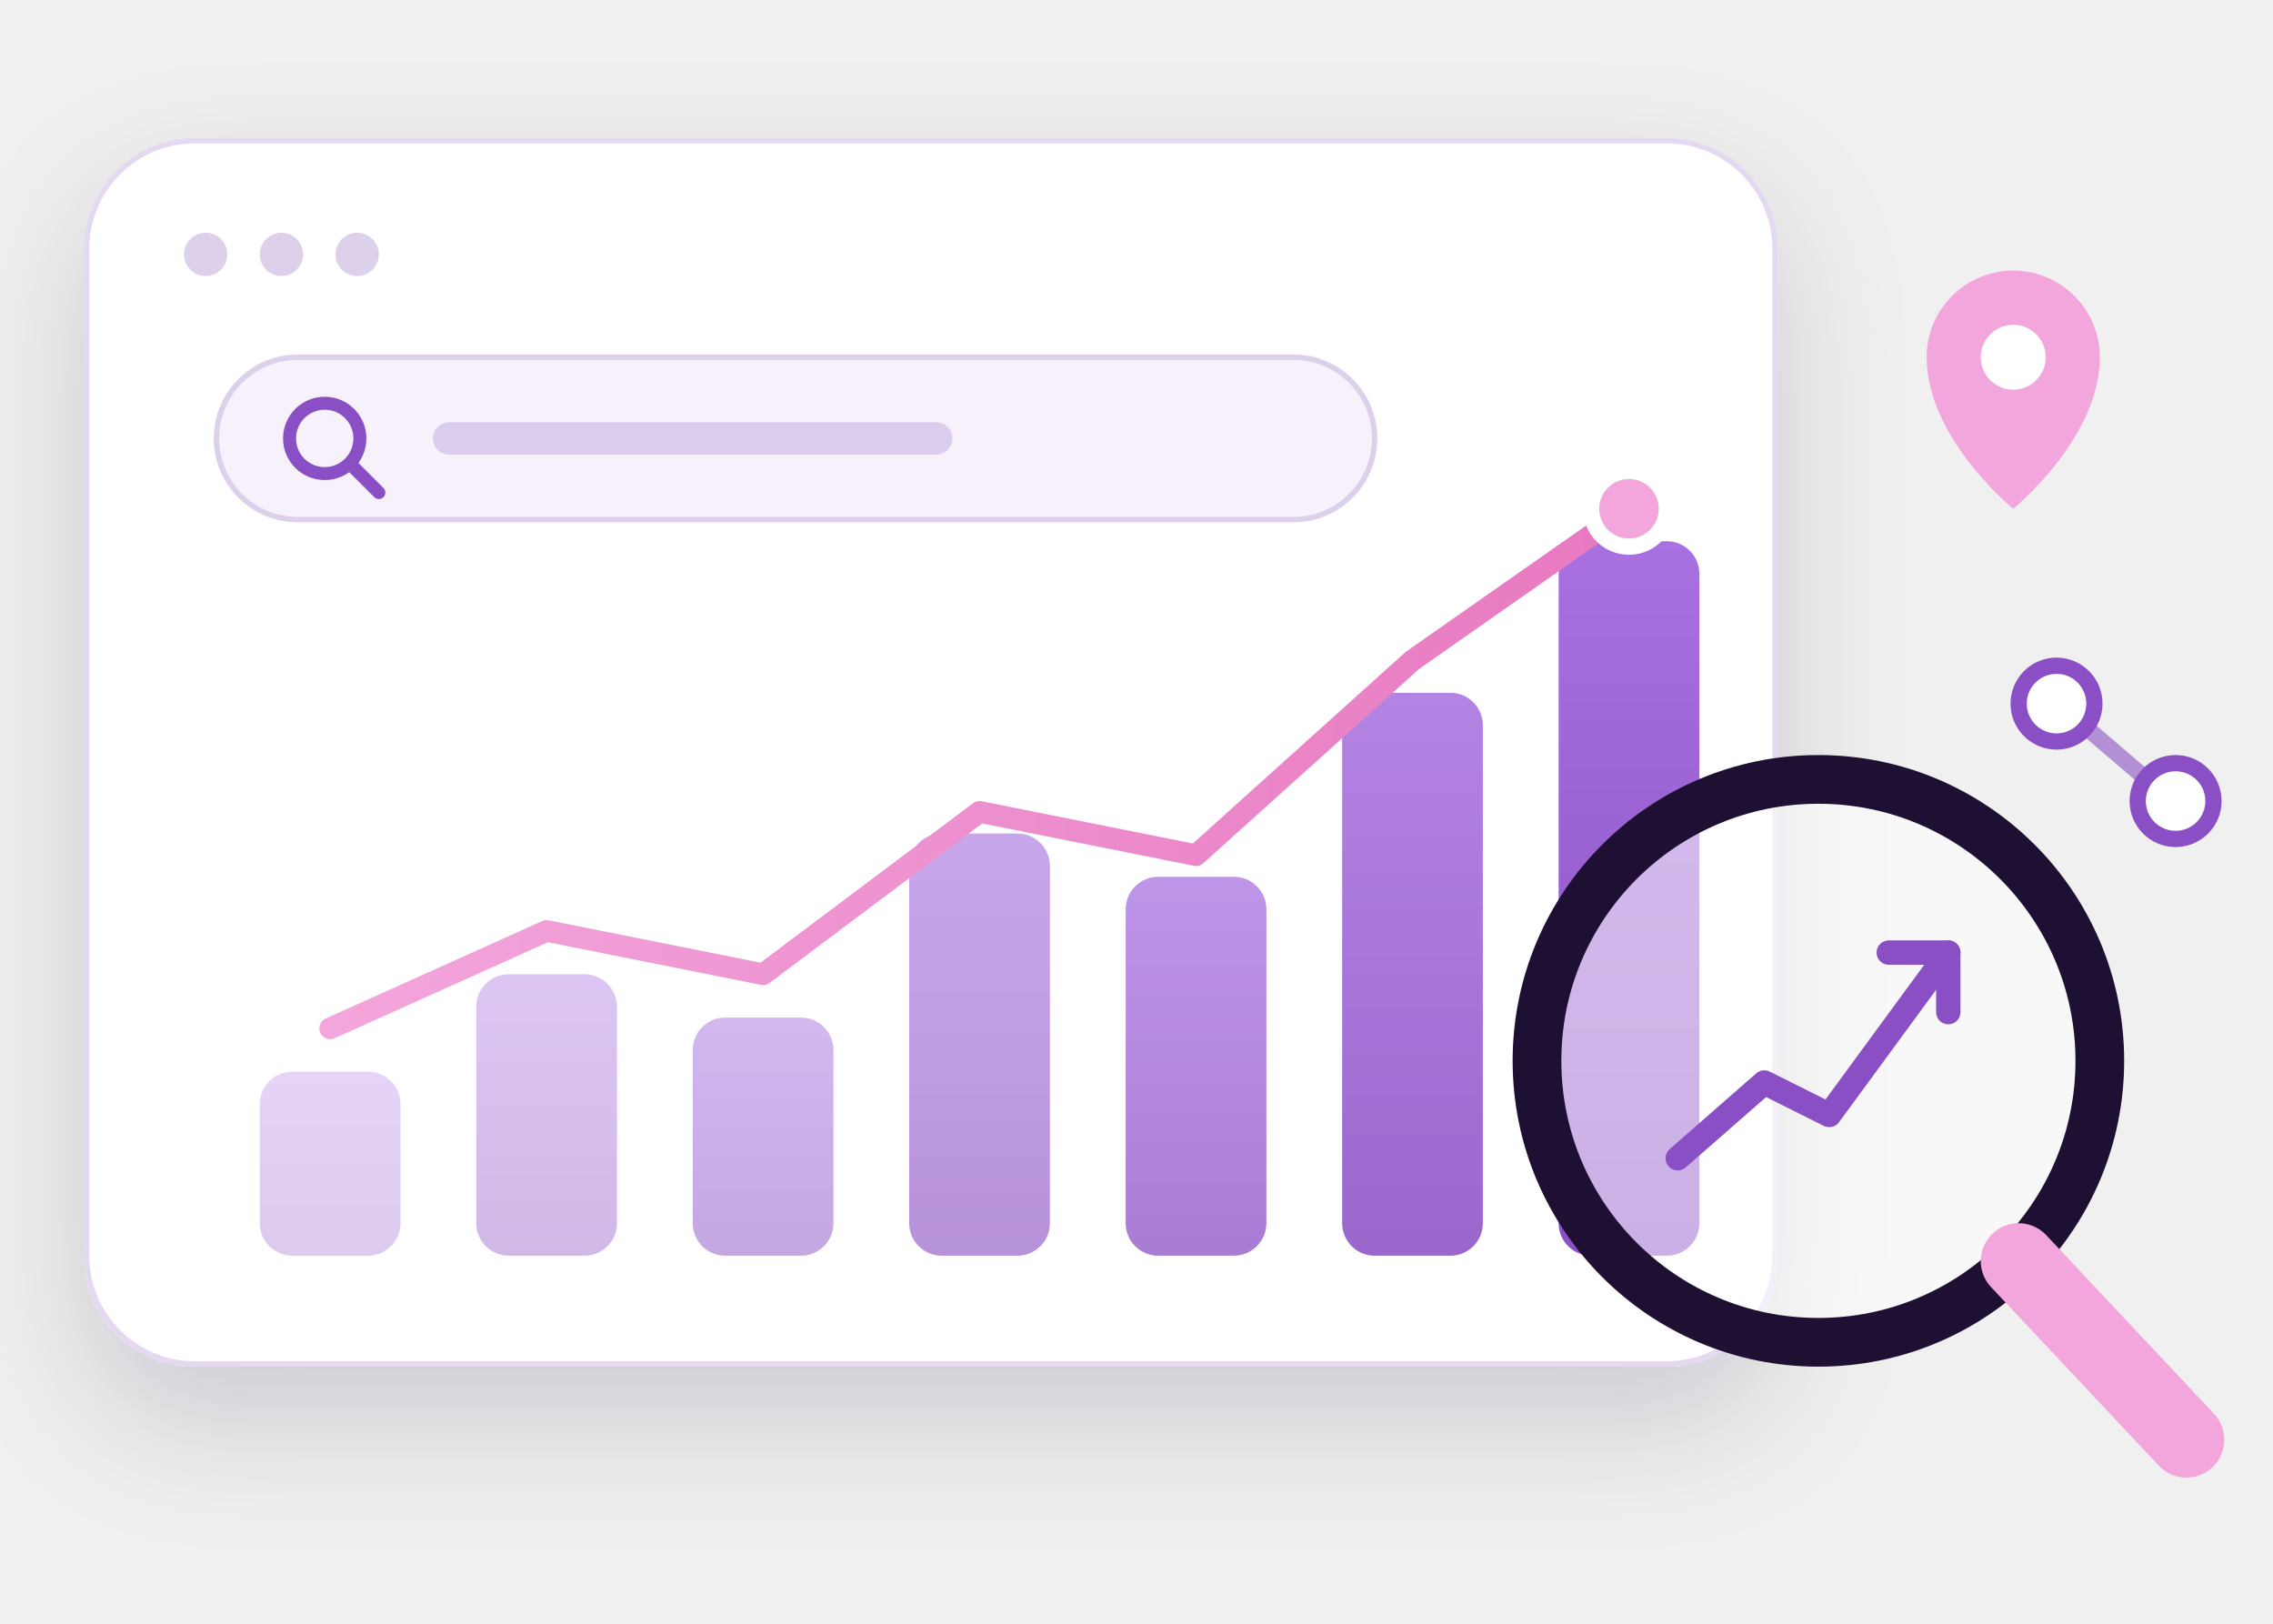
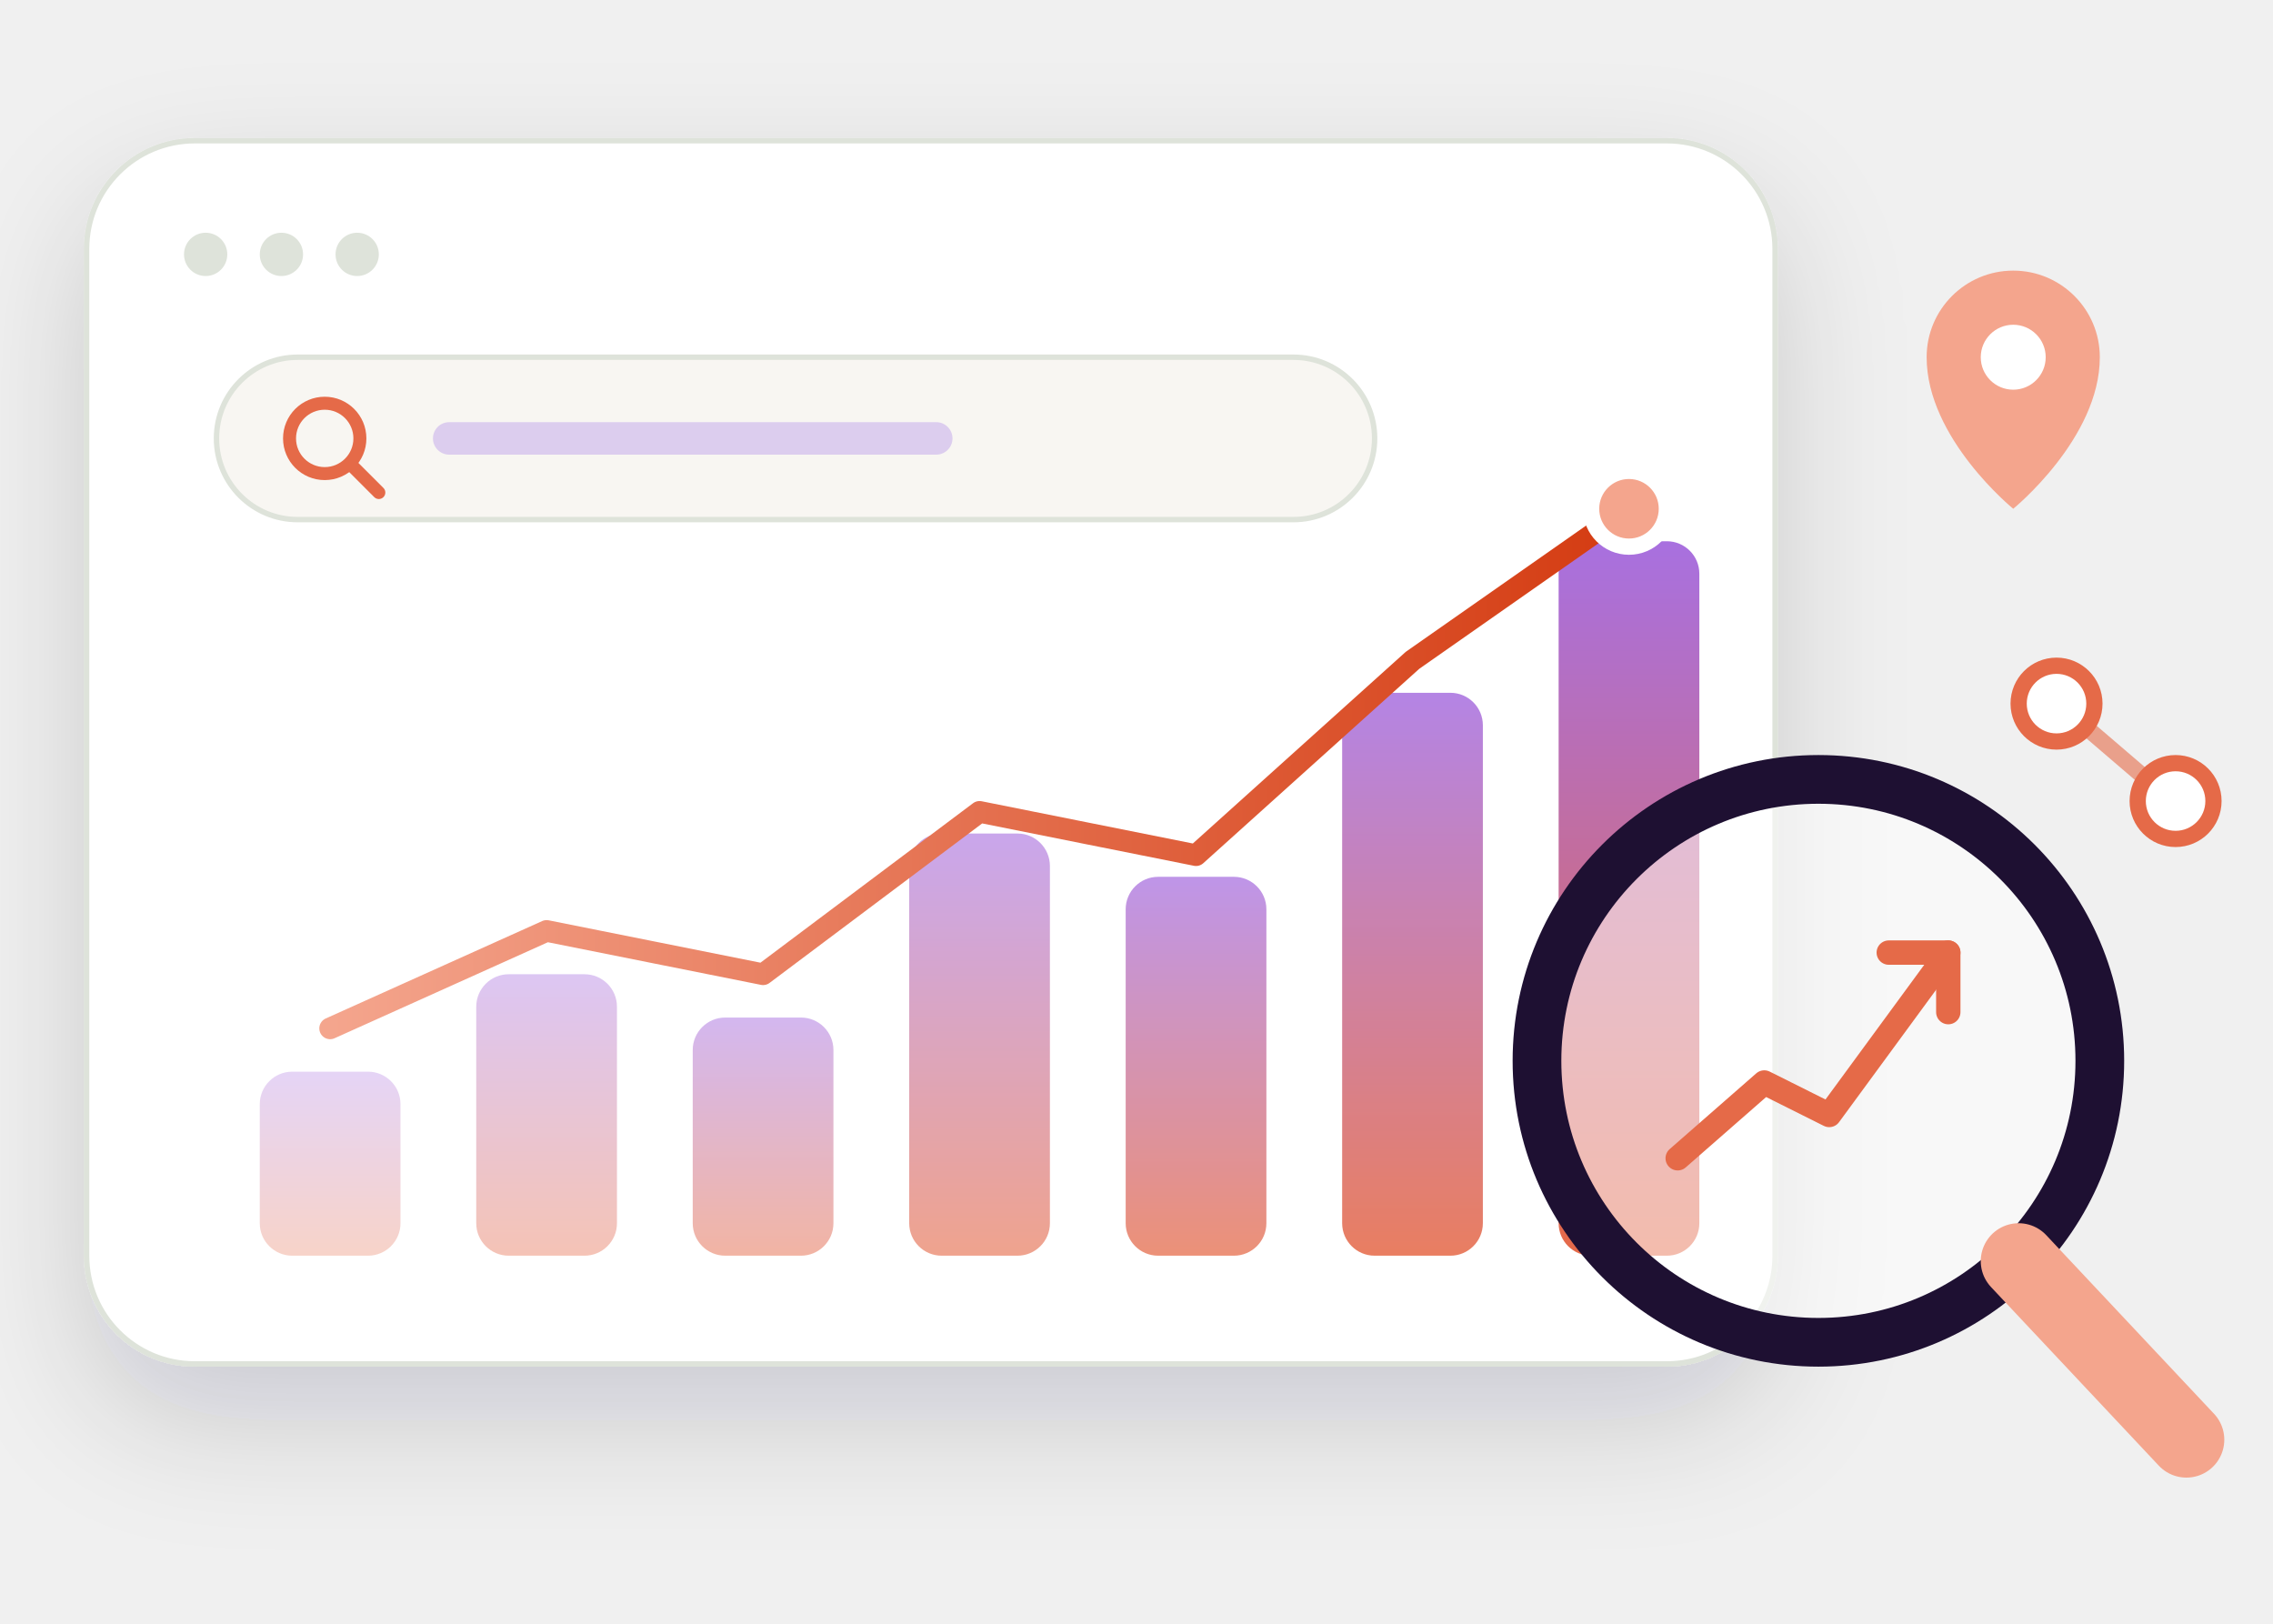
<svg xmlns="http://www.w3.org/2000/svg" viewBox="0 0 420 300" fill="none">
  <defs>
    <linearGradient id="b" x1="0" y1="0" x2="0" y2="1">
      <stop offset="0" stop-color="#a870e0" />
-       <stop offset="1" stop-color="#8a4fc4" />
+       <stop offset="1" stop-color="#e56a48" />
    </linearGradient>
    <linearGradient id="l" x1="0" y1="0" x2="1" y2="0">
-       <stop offset="0" stop-color="#f3a6dc" />
-       <stop offset="1" stop-color="#e879c0" />
+       <stop offset="0" stop-color="#f4a58d" />
+       <stop offset="1" stop-color="#d43b11" />
    </linearGradient>
    <filter id="s" x="-20%" y="-20%" width="140%" height="150%">
      <feDropShadow dx="0" dy="10" stdDeviation="12" flood-color="#150b22" flood-opacity=".16" />
    </filter>
  </defs>
  <g filter="url(#s)">
-     <rect x="16" y="26" width="312" height="226" rx="20" fill="#fff" stroke="#e4d9f0" />
+     <rect x="16" y="26" width="312" height="226" rx="20" fill="#fff" stroke="#dee3da" />
  </g>
-   <circle cx="38" cy="47" r="4" fill="#ddd0ea" />
-   <circle cx="52" cy="47" r="4" fill="#ddd0ea" />
-   <circle cx="66" cy="47" r="4" fill="#ddd0ea" />
-   <rect x="40" y="66" width="214" height="30" rx="15" fill="#f7f1fc" stroke="#ddd0ea" />
-   <circle cx="60" cy="81" r="6.5" stroke="#8a4fc4" stroke-width="2.4" />
-   <path d="m65 86 5 5" stroke="#8a4fc4" stroke-width="2.4" stroke-linecap="round" />
+   <circle cx="38" cy="47" r="4" fill="#dee3da" />
+   <circle cx="52" cy="47" r="4" fill="#dee3da" />
+   <circle cx="66" cy="47" r="4" fill="#dee3da" />
+   <rect x="40" y="66" width="214" height="30" rx="15" fill="#f8f6f2" stroke="#dee3da" />
+   <circle cx="60" cy="81" r="6.5" stroke="#e56a48" stroke-width="2.4" />
+   <path d="m65 86 5 5" stroke="#e56a48" stroke-width="2.4" stroke-linecap="round" />
  <rect x="80" y="78" width="96" height="6" rx="3" fill="#dccdee" />
  <rect x="48" y="198" width="26" height="34" rx="6" fill="url(#b)" opacity=".30" />
  <rect x="88" y="180" width="26" height="52" rx="6" fill="url(#b)" opacity=".40" />
  <rect x="128" y="188" width="26" height="44" rx="6" fill="url(#b)" opacity=".50" />
  <rect x="168" y="154" width="26" height="78" rx="6" fill="url(#b)" opacity=".62" />
  <rect x="208" y="162" width="26" height="70" rx="6" fill="url(#b)" opacity=".74" />
  <rect x="248" y="128" width="26" height="104" rx="6" fill="url(#b)" opacity=".86" />
  <rect x="288" y="100" width="26" height="132" rx="6" fill="url(#b)" />
  <path d="M61 190 101 172 141 180 181 150 221 158 261 122 301 94" stroke="url(#l)" stroke-width="4" stroke-linecap="round" stroke-linejoin="round" />
-   <circle cx="301" cy="94" r="7" fill="#f3a6dc" stroke="#fff" stroke-width="3" />
+   <circle cx="301" cy="94" r="7" fill="#f4a58d" stroke="#fff" stroke-width="3" />
  <circle cx="336" cy="196" r="52" fill="#fff" fill-opacity=".55" stroke="#1e1032" stroke-width="9" />
-   <path d="m373 233 31 33" stroke="#f3a6dc" stroke-width="14" stroke-linecap="round" />
-   <path d="M310 214 326 200 338 206 360 176" stroke="#8a4fc4" stroke-width="4.5" stroke-linecap="round" stroke-linejoin="round" />
-   <path d="M349 176h11v11" stroke="#8a4fc4" stroke-width="4.5" stroke-linecap="round" stroke-linejoin="round" />
-   <path d="M372 94s16-13 16-28a16 16 0 1 0-32 0c0 15 16 28 16 28Z" fill="#f3a6dc" />
+   <path d="m373 233 31 33" stroke="#f4a58d" stroke-width="14" stroke-linecap="round" />
+   <path d="M310 214 326 200 338 206 360 176" stroke="#e56a48" stroke-width="4.5" stroke-linecap="round" stroke-linejoin="round" />
+   <path d="M349 176h11v11" stroke="#e56a48" stroke-width="4.5" stroke-linecap="round" stroke-linejoin="round" />
+   <path d="M372 94s16-13 16-28a16 16 0 1 0-32 0c0 15 16 28 16 28Z" fill="#f4a58d" />
  <circle cx="372" cy="66" r="6" fill="#fff" />
-   <path d="m385 134 14 12" stroke="#8a4fc4" stroke-width="3" stroke-linecap="round" opacity=".6" />
-   <circle cx="380" cy="130" r="7" fill="#fff" stroke="#8a4fc4" stroke-width="3" />
-   <circle cx="402" cy="148" r="7" fill="#fff" stroke="#8a4fc4" stroke-width="3" />
+   <path d="m385 134 14 12" stroke="#e56a48" stroke-width="3" stroke-linecap="round" opacity=".6" />
+   <circle cx="380" cy="130" r="7" fill="#fff" stroke="#e56a48" stroke-width="3" />
+   <circle cx="402" cy="148" r="7" fill="#fff" stroke="#e56a48" stroke-width="3" />
</svg>
